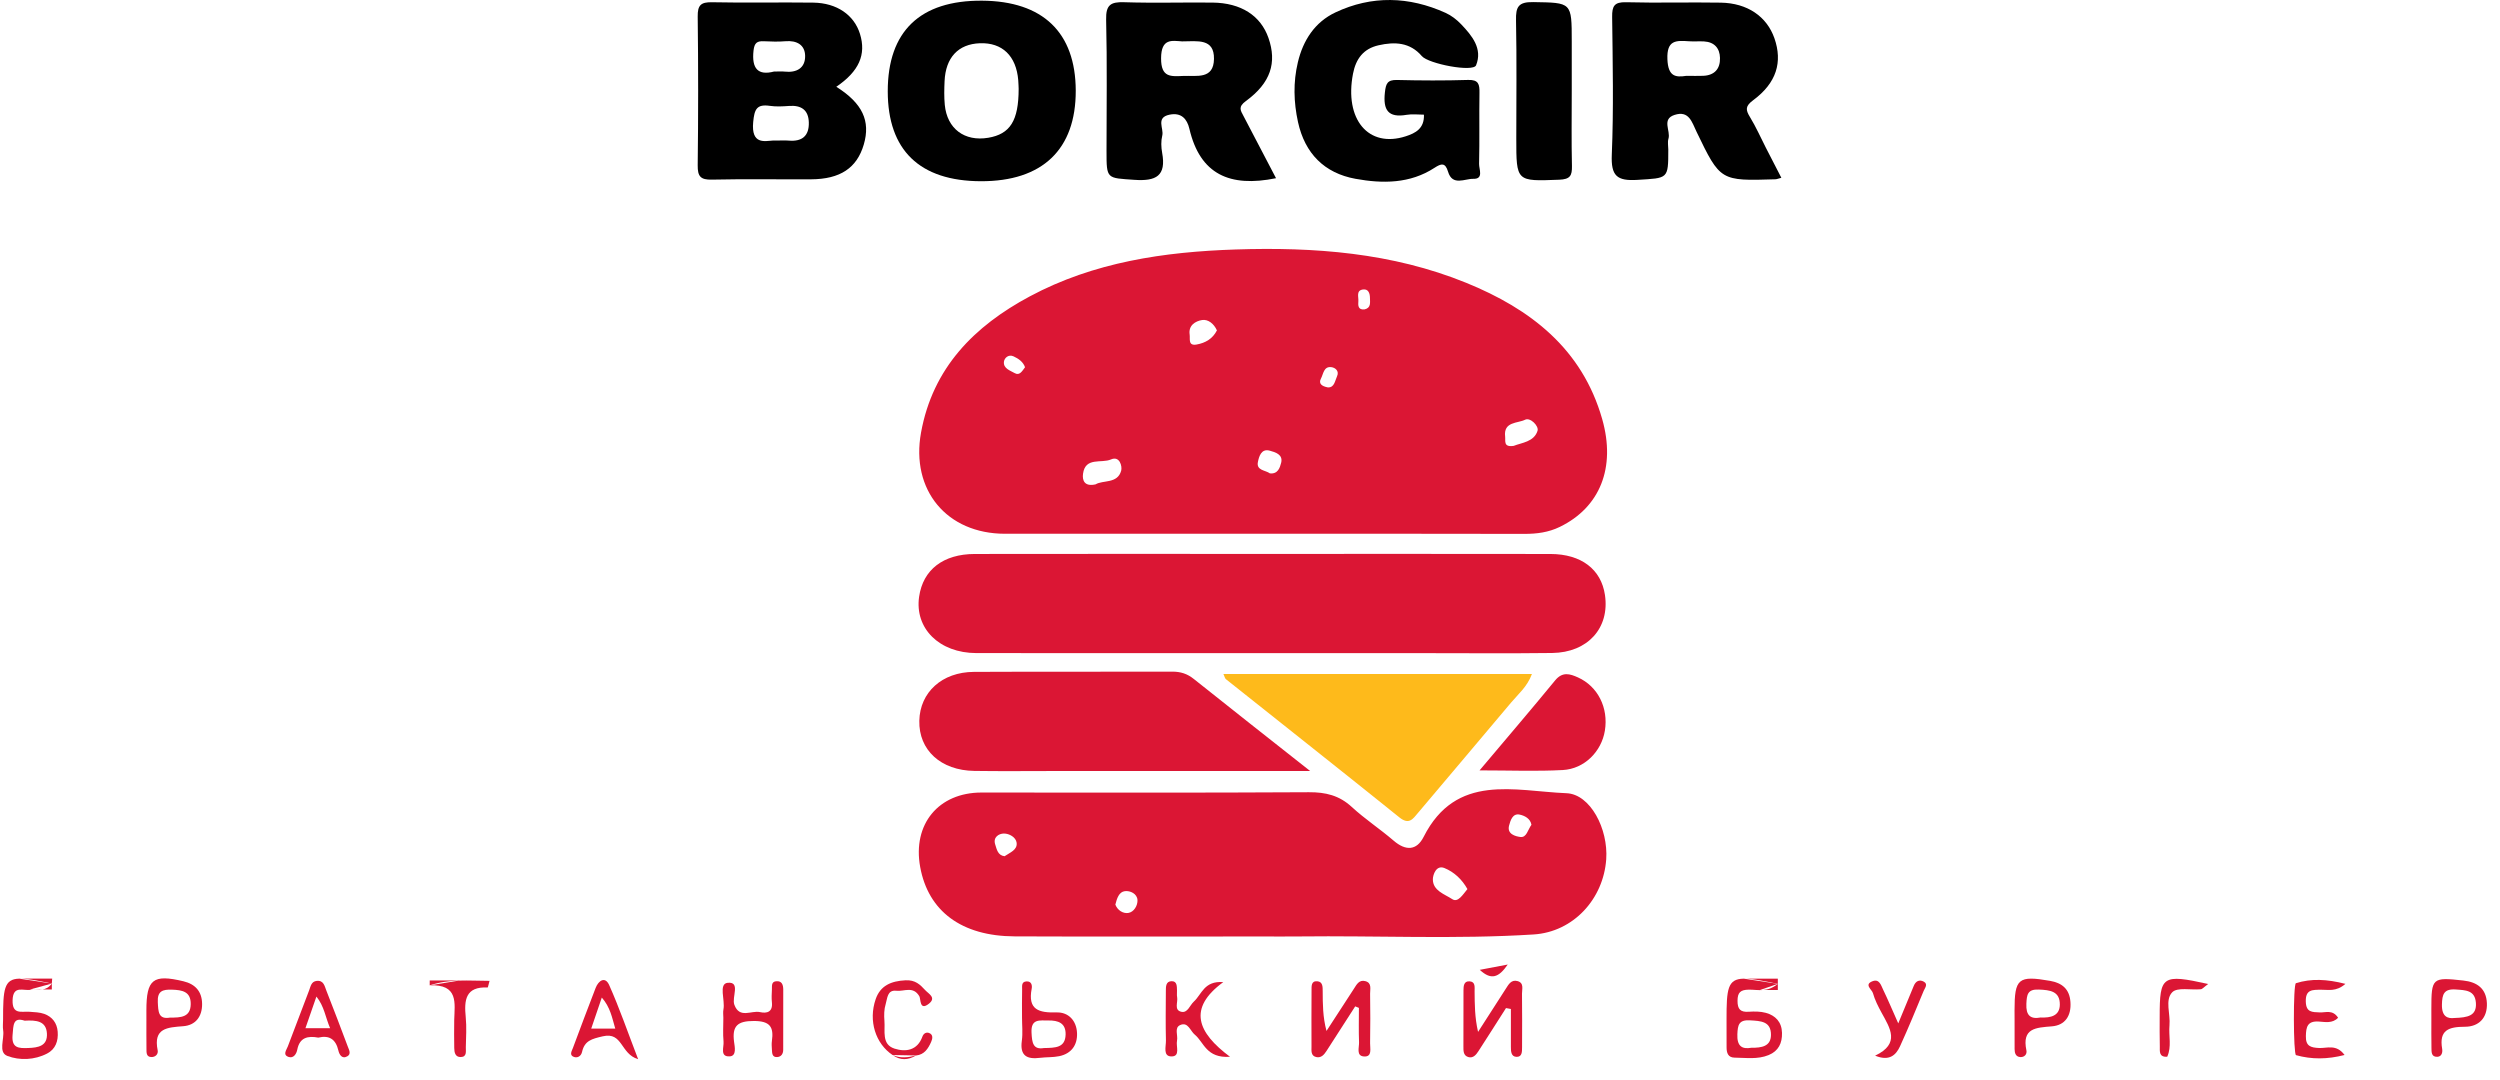
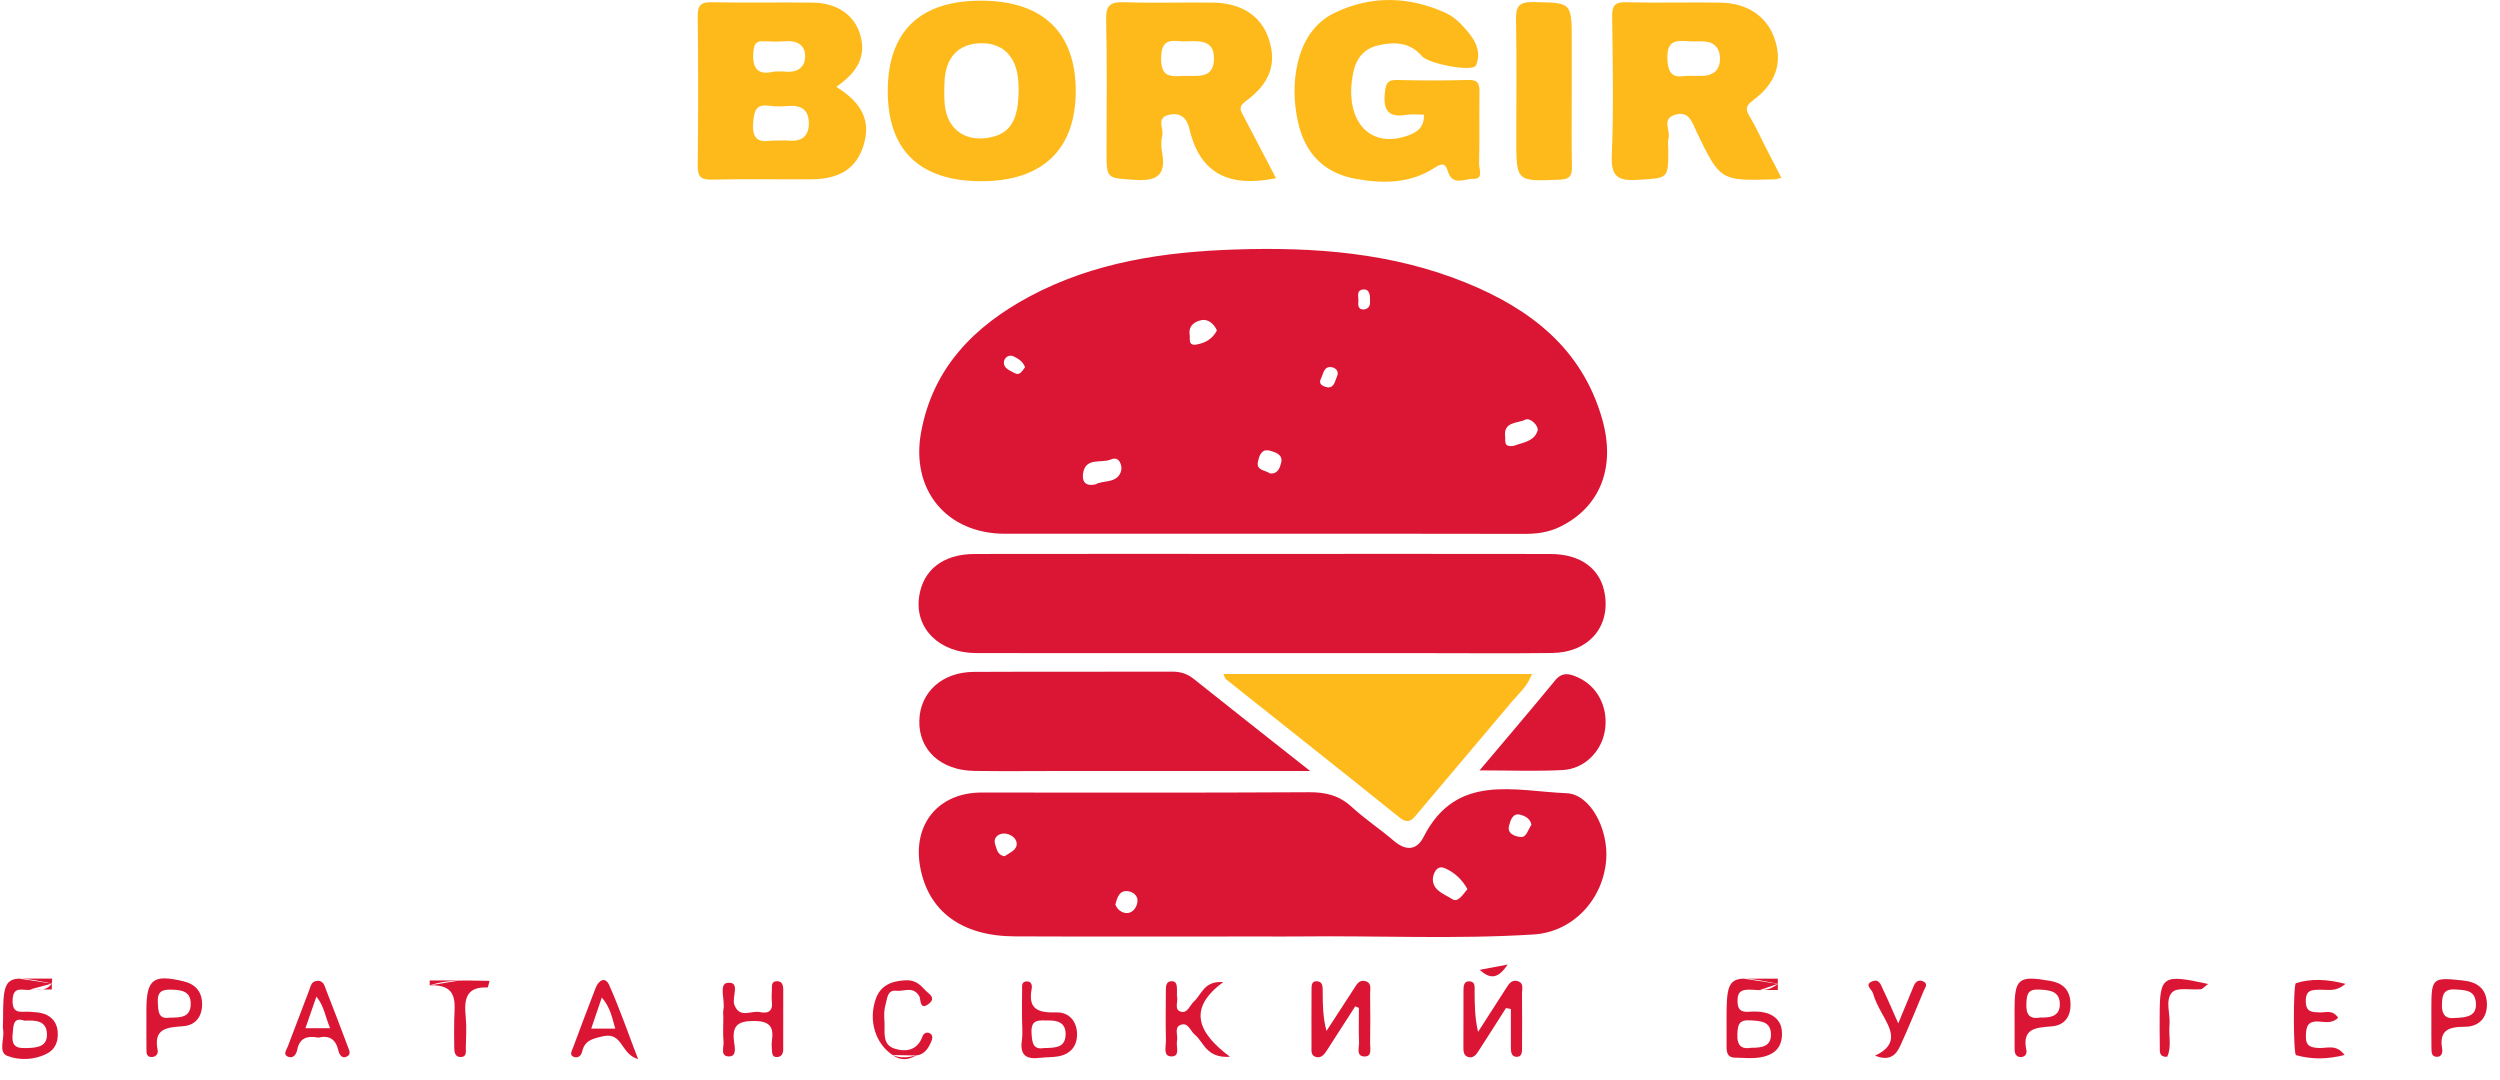
<svg xmlns="http://www.w3.org/2000/svg" version="1.1" id="Layer_1" x="0px" y="0px" width="452.333px" height="195.333px" viewBox="0 0 452.333 195.333" enable-background="new 0 0 452.333 195.333" xml:space="preserve">
-   <path fill="#FEBA1B" d="M221.357,121.952c18.712,0,37.087,0,55.819,0c-0.855,2.316-2.484,3.635-3.77,5.168  c-5.593,6.666-11.228,13.295-16.834,19.948c-0.939,1.106-1.623,2.24-3.39,0.815c-10.414-8.385-20.916-16.67-31.378-25.002  C221.629,122.743,221.587,122.441,221.357,121.952z" />
+   <path fill="#FEBA1B" d="M221.357,121.952c18.712,0,37.087,0,55.819,0c-0.855,2.316-2.484,3.635-3.77,5.168  c-5.594,6.666-11.229,13.295-16.834,19.948c-0.939,1.106-1.623,2.24-3.391,0.815c-10.414-8.385-20.916-16.67-31.378-25.002  C221.629,122.743,221.587,122.441,221.357,121.952z" />
  <g>
-     <path fill="#DB1634" d="M265.26,51.16c-13.379-5.44-27.487-6.49-41.704-6.021c-12.912,0.425-25.637,2.275-37.245,8.493   c-10.03,5.371-17.534,12.897-19.667,24.642c-1.886,10.393,4.652,18.295,15.178,18.301c15.47,0.009,30.938,0.001,46.407,0.001   c15.857,0,31.717-0.021,47.577,0.021c2.252,0.005,4.373-0.271,6.414-1.265c7.256-3.523,10.176-10.702,7.672-19.501   C286.26,63.082,276.904,55.893,265.26,51.16z M183.591,67.51c-0.825-0.47-2.08-0.843-1.947-2.055   c0.077-0.69,0.836-1.396,1.738-0.98c0.898,0.413,1.739,0.99,2.082,1.972C184.93,67.148,184.486,68.02,183.591,67.51z    M202.855,85.177c-0.672,2.391-3.284,1.642-4.632,2.461c-1.997,0.448-2.429-0.699-2.269-1.908c0.408-3.102,3.348-1.839,5.074-2.607   C202.581,82.436,203.085,84.364,202.855,85.177z M216.517,62.334c-1.601,0.288-1.153-1.029-1.268-1.79   c-0.258-1.675,1.042-2.444,2.238-2.638c1.1-0.177,2.149,0.66,2.695,1.875C219.407,61.301,218.106,62.046,216.517,62.334z    M231.799,83.749c-0.223,0.846-0.564,2.054-2.03,1.902c-0.802-0.594-2.481-0.507-2.174-2.049c0.188-0.952,0.588-2.492,2.135-2.063   C230.713,81.811,232.197,82.217,231.799,83.749z M241.917,68.077c-0.387,0.837-0.479,2.07-1.658,2.02   c-1.112-0.212-1.739-0.693-1.252-1.606c0.438-0.817,0.484-2.222,1.861-2.063C241.606,66.512,242.352,67.133,241.917,68.077z    M246.866,55.987c-1.189,0.107-1.148-0.765-1.092-1.497c0.061-0.779-0.453-1.953,0.857-2.117c0.943-0.118,1.236,0.691,1.238,1.511   C247.875,54.732,248.104,55.72,246.866,55.987z M278.195,77.938c-0.632,2.024-2.891,2.157-4.301,2.73   c-1.922,0.297-1.47-0.89-1.565-1.679c-0.33-2.74,2.28-2.374,3.606-3.043C276.885,75.467,278.459,77.085,278.195,77.938z" />
-     <path fill="#DB1634" d="M283.429,143.518c-9.392-0.375-19.962-3.717-25.849,7.904c-1.27,2.502-3.25,2.552-5.418,0.688   c-2.457-2.114-5.199-3.909-7.58-6.104c-2.266-2.092-4.73-2.684-7.762-2.666c-19.744,0.115-39.487,0.063-59.231,0.056   c-7.783,0-12.507,5.724-11.099,13.467c1.457,8.005,7.488,12.521,17.096,12.558c14.937,0.066,29.878,0.018,44.816,0.018   c2.207,0,4.414,0.023,6.623-0.004c14.152-0.17,28.32,0.531,42.453-0.359c7.213-0.455,12.643-6.434,13.141-13.604   C291.004,149.973,287.741,143.69,283.429,143.518z M181.761,154.92c-1.241-0.145-1.417-1.274-1.7-2.141   c-0.417-1.291,0.65-1.957,1.575-1.965c0.953-0.01,2.173,0.656,2.306,1.664C184.113,153.78,182.747,154.245,181.761,154.92z    M204.131,165.186c-0.931,0.137-1.936-0.48-2.326-1.514c0.279-1.118,0.65-2.303,1.731-2.434c0.953-0.117,2.21,0.461,2.273,1.607   C205.862,163.836,205.173,165.034,204.131,165.186z M262.76,162.686c-1.362-0.898-3.528-1.523-3.508-3.604   c0.006-0.783,0.593-2.629,2.088-2.025c1.763,0.715,3.205,2.07,4.166,3.809C264.672,161.866,263.788,163.37,262.76,162.686z    M275.095,151.44c-0.896-0.111-2.476-0.525-2.048-2.088c0.24-0.873,0.621-2.246,1.925-1.961c0.86,0.186,1.922,0.691,2.118,1.84   C276.429,150.125,276.217,151.579,275.095,151.44z" />
-     <path fill="#DB1634" d="M280.532,100.234c-17.294-0.034-34.593-0.011-51.888-0.011c-17.425,0-34.852-0.023-52.277,0.01   c-5.731,0.012-9.362,2.868-10.067,7.716c-0.838,5.738,3.636,10.205,10.367,10.216c26.917,0.022,53.839,0.01,80.757,0.01   c7.802,0,15.604,0.072,23.406-0.027c6.467-0.08,10.438-4.539,9.56-10.492C289.708,103.016,286.116,100.247,280.532,100.234z" />
-     <path fill="#DB1634" d="M176.213,121.566c-5.778,0.029-9.762,3.688-9.878,8.837c-0.119,5.303,3.874,8.994,9.963,9.082   c4.938,0.073,9.878,0.016,14.816,0.016c14.919,0,29.839,0,45.938,0c-7.655-6.041-14.382-11.323-21.061-16.658   c-1.184-0.948-2.391-1.327-3.905-1.321C200.128,121.568,188.171,121.504,176.213,121.566z" />
-     <path d="M151.313,15.701c4.128-2.802,5.445-5.832,4.282-9.576c-1.059-3.409-4.174-5.591-8.436-5.649   c-6.106-0.084-12.218,0.064-18.322-0.069c-2.042-0.044-2.624,0.543-2.599,2.589c0.108,8.965,0.108,17.933,0,26.9   c-0.026,2.038,0.516,2.653,2.584,2.604c5.976-0.137,11.956-0.022,17.934-0.056c5.275-0.029,8.288-2.053,9.532-6.297   C157.533,21.894,156.064,18.689,151.313,15.701z M136.339,9.144c0.159-1.426,0.666-1.741,1.905-1.679   c1.296,0.065,2.603,0.101,3.892-0.006c2.023-0.17,3.509,0.659,3.539,2.645c0.034,2.212-1.538,3.094-3.712,2.852   c-0.514-0.059-1.038-0.01-1.921-0.01C137.159,13.699,135.975,12.431,136.339,9.144z M142.721,25.441   c-0.639-0.054-1.286-0.008-2.925-0.008c-1.376,0.075-3.916,0.8-3.518-3.358c0.221-2.318,0.637-3.27,3.03-2.921   c1.133,0.167,2.317,0.097,3.468,0.014c2.184-0.157,3.501,0.709,3.566,2.975C146.413,24.579,145.134,25.649,142.721,25.441z" />
-     <path d="M245.249,32.351c4.901,0.895,9.871,0.904,14.31-1.994c1.209-0.787,1.937-0.983,2.438,0.697   c0.791,2.664,3.043,1.257,4.582,1.301c1.909,0.054,1.014-1.753,1.037-2.698c0.104-4.287,0-8.579,0.069-12.869   c0.026-1.519-0.153-2.385-2.043-2.324c-4.287,0.132-8.584,0.112-12.869,0.007c-1.76-0.043-2.026,0.663-2.2,2.263   c-0.347,3.17,0.579,4.622,3.94,4.041c0.998-0.173,2.053-0.028,3.127-0.028c0.089,2.507-1.526,3.34-3.295,3.912   c-6.765,2.183-11.138-3.07-9.539-11.333c0.522-2.698,1.892-4.514,4.616-5.133c2.927-0.665,5.691-0.549,7.836,1.957   c1.207,1.407,9.287,2.955,9.812,1.663c1.218-3.002-0.731-5.359-2.704-7.427c-0.793-0.831-1.773-1.589-2.816-2.059   c-6.616-2.992-13.354-3.183-19.932-0.077c-3.705,1.746-5.845,5.025-6.793,9.025c-0.859,3.608-0.759,7.211,0.028,10.815   C236.099,27.765,239.616,31.322,245.249,32.351z" />
-     <path d="M321.247,32.437c0.231-0.008,0.463-0.115,1.058-0.27c-0.962-1.865-1.892-3.659-2.812-5.46   c-0.943-1.843-1.779-3.751-2.857-5.512c-0.822-1.342-0.871-1.996,0.59-3.079c4.197-3.108,5.334-6.872,3.826-11.192   c-1.377-3.937-4.881-6.362-9.695-6.445c-5.709-0.097-11.428,0.078-17.139-0.075c-2.145-0.057-2.551,0.702-2.527,2.657   c0.098,8.311,0.282,16.635-0.064,24.932c-0.16,3.842,0.931,4.785,4.642,4.552c5.562-0.352,5.58-0.091,5.58-5.5   c0-0.649-0.153-1.345,0.028-1.94c0.437-1.435-1.289-3.543,1.104-4.313c2.623-0.846,3.138,1.301,3.989,3.066   C311.26,32.762,311.288,32.753,321.247,32.437z M308.167,13.717c-0.903,0.038-1.813,0.007-3.063,0.007   c-1.939,0.299-3.289,0.135-3.414-3c-0.141-3.507,1.57-3.417,3.92-3.256c0.9,0.063,1.814-0.023,2.713,0.029   c1.865,0.107,2.844,1.231,2.881,2.991C311.252,12.448,310.22,13.632,308.167,13.717z" />
-     <path d="M200.206,27.339c0.002,5.114,0.021,4.848,5.058,5.2c3.918,0.273,5.776-0.709,5.006-4.902   c-0.184-1.007-0.224-2.126,0.022-3.104c0.324-1.281-1.226-3.26,1.311-3.783c2.14-0.443,3.181,0.774,3.598,2.556   c1.926,8.244,7.3,10.644,15.674,8.936c-2.043-3.913-3.946-7.562-5.862-11.208c-0.541-1.033-1.068-1.68,0.422-2.763   c4.483-3.268,5.629-6.945,4.073-11.403c-1.409-4.046-4.968-6.345-10.117-6.4c-5.33-0.056-10.667,0.108-15.992-0.066   c-2.451-0.08-3.324,0.488-3.262,3.14C200.331,11.47,200.206,19.406,200.206,27.339z M213.874,7.488   c2.832-0.022,5.83-0.567,5.776,3.171c-0.056,3.742-3.116,2.987-5.504,3.08c-2.273,0.088-4.085,0.351-4.067-3.197   C210.094,6.88,212.059,7.369,213.874,7.488z" />
-     <path d="M177.451,32.79c11.159,0.038,17.222-5.751,17.187-16.409c-0.036-10.514-5.946-16.184-16.949-16.258   c-11.224-0.075-17.074,5.549-17.065,16.408C160.634,27.182,166.396,32.75,177.451,32.79z M170.905,14.687   c0.188-4.282,2.48-6.718,6.386-6.862c4.055-0.151,6.586,2.289,6.944,6.701c0.053,0.646,0.061,1.296,0.073,1.548   c-0.004,5.8-1.559,8.189-5.505,8.854c-4.288,0.721-7.448-1.637-7.861-5.958C170.807,17.553,170.842,16.113,170.905,14.687z" />
-     <path d="M274.348,25.029c0,7.875-0.004,7.783,7.762,7.488c1.977-0.076,2.346-0.727,2.307-2.488   c-0.106-4.531-0.035-9.066-0.035-13.6c0-2.977,0-5.957,0-8.937c0-7.143-0.002-6.992-6.98-7.113   c-2.688-0.045-3.156,0.876-3.104,3.279C274.442,10.78,274.348,17.906,274.348,25.029z" />
-     <path fill="#DB1634" d="M285.508,122.569c-1.457-0.658-2.805-1.08-4.127,0.531c-4.332,5.283-8.777,10.47-13.68,16.288   c5.526,0,10.303,0.196,15.06-0.063c3.935-0.215,7.004-3.363,7.614-7.123C291.049,128.071,289.107,124.19,285.508,122.569z" />
-     <path fill="#DB1634" d="M274.545,177.504c-1.111-0.291-1.594,0.617-2.082,1.373c-1.686,2.604-3.354,5.222-5.033,7.828   c-0.617-2.68-0.6-5.01-0.627-7.336c-0.008-0.729,0.188-1.734-0.893-1.811c-1.059-0.08-1.115,0.854-1.117,1.635   c-0.017,3.37-0.01,6.739-0.012,10.104c0,0.779-0.054,1.666,0.858,1.953c0.886,0.278,1.437-0.403,1.864-1.065   c1.676-2.588,3.324-5.192,4.982-7.791c0.293,0.054,0.588,0.11,0.885,0.164c0,2.287,0,4.573,0,6.86c0,0.8,0.032,1.761,1.004,1.8   c1.039,0.043,1.016-0.946,1.018-1.724c0.009-3.236,0.033-6.475-0.012-9.711C275.37,178.961,275.797,177.834,274.545,177.504z" />
-     <path fill="#DB1634" d="M247.898,179.803c-0.015-0.838,0.365-1.961-0.873-2.285c-1.118-0.295-1.571,0.622-2.065,1.393   c-1.646,2.543-3.303,5.082-4.953,7.623c-0.682-2.566-0.674-4.873-0.688-7.174c-0.004-0.77,0.037-1.736-0.978-1.816   c-1.141-0.094-1.032,0.922-1.039,1.664c-0.023,3.379-0.018,6.758-0.008,10.133c0.002,0.755-0.155,1.681,0.853,1.916   c0.886,0.207,1.422-0.422,1.867-1.11c1.726-2.69,3.459-5.373,5.188-8.062c0.225,0.097,0.445,0.185,0.67,0.275   c0,2.077-0.058,4.151,0.024,6.225c0.039,0.93-0.563,2.473,0.896,2.566c1.539,0.104,1.084-1.455,1.104-2.385   C247.95,185.78,247.941,182.792,247.898,179.803z" />
-     <path fill="#DB1634" d="M319.483,183.254c-0.975-0.267-2.061-0.26-3.08-0.194c-1.507,0.103-2.031-0.461-2.027-1.983   c0.004-1.529,0.549-1.988,2.033-2.017c0.816-0.014,1.685,0.146,2.614,0.063h-0.565l3.211-1.112l-6.135-0.938   c-2.975,0.03-3.147,1.885-3.145,7.365c0,1.684,0.014,3.371,0.006,5.055c-0.002,1.016,0.27,1.857,1.453,1.869   c2.059,0.021,4.154,0.354,6.15-0.461c1.799-0.736,2.473-2.169,2.426-4.021C322.377,184.92,321.254,183.737,319.483,183.254z    M316.879,189.575c-1.709,0.305-2.621-0.297-2.532-2.451c0.071-1.672,0.258-2.631,2.286-2.51c1.937,0.113,3.828,0.154,3.793,2.666   C320.396,189.325,318.747,189.595,316.879,189.575z" />
-     <path fill="#DB1634" d="M221.329,177.698c-3.471-0.277-3.901,2.231-5.32,3.521c-0.737,0.668-1.12,2.108-2.266,1.848   c-1.38-0.312-0.576-1.735-0.763-2.664c-0.075-0.375-0.003-0.774-0.022-1.166c-0.029-0.762,0.051-1.752-1.026-1.705   c-1.021,0.05-0.986,1.029-0.991,1.8c-0.015,2.983-0.06,5.971,0.015,8.953c0.025,1.047-0.585,2.858,1.005,2.858   c1.655,0.004,0.778-1.825,1-2.849c0.207-0.957-0.538-2.332,0.57-2.826c1.432-0.641,1.813,1.057,2.652,1.742   c1.645,1.345,2.055,4.293,6.366,3.996C216.667,186.823,214.832,182.459,221.329,177.698z" />
-     <path fill="#DB1634" d="M8.015,183.45c-0.825-0.302-1.768-0.31-2.663-0.386c-1.421-0.117-3.152,0.601-3.074-2.094   c0.082-2.798,1.993-1.634,3.284-1.89c0.656-0.132,1.386,0.057,2.122-0.051H5.427l3.95-1.07l-5.913-0.889   c-2.749,0.086-2.908,1.954-2.908,7.412c0,0.648-0.084,1.311,0.016,1.943c0.253,1.592-0.943,3.982,0.771,4.633   c2.209,0.835,4.884,0.752,7.178-0.436c1.529-0.793,2.047-2.268,1.917-3.951C10.317,185.094,9.457,183.976,8.015,183.45z    M5.087,189.62c-1.701,0.06-3.028,0.035-2.811-2.373c0.157-1.75,0.059-3.271,2.178-2.572c2.119-0.118,3.896,0.044,4.035,2.3   C8.629,189.265,6.911,189.56,5.087,189.62z" />
-     <path fill="#DB1634" d="M370.929,177.469c-5.757-1-6.431-0.445-6.433,5.354c0,0.518,0,1.039,0.008,1.557   c0,1.818,0,3.638,0.004,5.457c0.003,0.699,0.203,1.345,0.988,1.418c0.785,0.074,1.295-0.508,1.15-1.196   c-0.848-4.048,1.703-4.125,4.609-4.359c2.4-0.194,3.539-1.926,3.356-4.411C374.45,178.961,373.105,177.848,370.929,177.469z    M369.213,184.099c-1.83,0.342-2.674-0.361-2.575-2.481c0.079-1.638,0.19-2.668,2.264-2.574c2.009,0.086,3.815,0.287,3.789,2.737   C372.661,183.799,371.067,184.179,369.213,184.099z" />
-     <path fill="#DB1634" d="M140.441,177.538c-0.923,0.082-0.745,0.887-0.776,1.486c-0.039,0.777-0.084,1.564-0.001,2.332   c0.187,1.743-0.895,2.053-2.158,1.768c-1.557-0.349-3.679,1.239-4.634-1.319c-0.518-1.388,1.178-4.201-1.194-3.986   c-1.719,0.158-0.45,3.134-0.784,4.813c-0.1,0.498-0.016,1.037-0.016,1.556c0,1.425-0.103,2.862,0.035,4.276   c0.094,0.988-0.715,2.783,1.128,2.668c1.275-0.077,0.895-1.725,0.775-2.639c-0.374-2.869,0.619-3.771,3.602-3.764   c2.925,0.006,3.604,1.102,3.245,3.621c-0.074,0.508-0.029,1.037,0.001,1.555c0.04,0.629,0.02,1.397,0.937,1.354   c0.752-0.037,1.106-0.597,1.107-1.324c0.012-3.629,0.021-7.263,0.007-10.894C141.713,178.213,141.489,177.446,140.441,177.538z" />
-     <path fill="#DB1634" d="M419.924,179.075c1.293-0.027,2.746,0.422,4.441-1.063c-3.394-0.86-6.181-0.989-8.953-0.119   c-0.514,0.161-0.484,12.875,0.016,13.019c2.83,0.791,5.66,0.77,8.781-0.029c-1.492-2.021-3.182-1.194-4.613-1.264   c-1.524-0.076-2.426-0.328-2.387-2.152c0.035-1.664,0.274-2.762,2.324-2.637c1.133,0.067,2.475,0.399,3.506-0.687   c-0.988-1.522-2.263-0.91-3.313-0.963c-1.369-0.068-2.479,0.024-2.531-1.959C417.135,178.993,418.407,179.101,419.924,179.075z" />
-     <path fill="#DB1634" d="M33.183,177.543c-5.503-1.311-6.696-0.369-6.696,5.283c0,0.517,0,1.039,0.002,1.555   c0.003,1.814-0.013,3.63,0.011,5.44c0.008,0.621-0.045,1.394,0.861,1.433c0.77,0.035,1.304-0.537,1.167-1.215   c-0.823-4.061,1.774-4.139,4.654-4.367c2.197-0.176,3.405-1.738,3.385-4.021C36.549,179.396,35.343,178.06,33.183,177.543z    M30.762,184.116c-2.129,0.377-2.125-1.096-2.21-2.795c-0.102-2.02,0.886-2.313,2.557-2.258c1.846,0.061,3.433,0.326,3.4,2.623   C34.475,184.06,32.718,184.129,30.762,184.116z" />
-     <path fill="#DB1634" d="M191.185,183.18c-3.194,0.086-5.264-0.44-4.518-4.297c0.114-0.59-0.028-1.37-0.948-1.313   c-0.953,0.054-0.767,0.879-0.783,1.449c-0.043,1.678-0.016,3.356-0.019,5.033c-0.002,1.42,0.159,2.862-0.032,4.257   c-0.385,2.736,0.938,3.389,3.308,3.086c1.144-0.145,2.327-0.063,3.45-0.297c2.216-0.457,3.32-2.026,3.228-4.184   C194.776,184.696,193.347,183.122,191.185,183.18z M188.873,189.627c-1.969,0.338-2.149-0.975-2.236-2.803   c-0.125-2.574,1.527-2.16,3.054-2.186c1.771-0.025,3.166,0.461,3.114,2.545C192.744,189.616,190.909,189.583,188.873,189.627z" />
-     <path fill="#DB1634" d="M59.041,179.209c-0.312-0.787-0.471-1.869-1.734-1.732c-0.986,0.107-1.093,0.963-1.364,1.682   c-1.284,3.389-2.577,6.777-3.865,10.17c-0.255,0.668-0.977,1.529,0.139,1.906c0.866,0.293,1.411-0.5,1.57-1.32   c0.422-2.191,1.894-2.535,3.801-2.174c1.989-0.479,3.166,0.291,3.638,2.34c0.153,0.664,0.619,1.616,1.626,1.034   c0.73-0.418,0.297-1.166,0.08-1.743C61.653,185.977,60.371,182.583,59.041,179.209z M55.263,186.038   c0.677-1.951,1.29-3.717,1.987-5.725c1.43,1.777,1.623,3.741,2.48,5.725C58.159,186.038,56.902,186.038,55.263,186.038z" />
-     <path fill="#DB1634" d="M445.7,177.411c-5.637-0.623-5.787-0.507-5.787,5.178c-0.002,0.645,0,1.291,0.002,1.936   c0.006,1.676-0.021,3.355,0.016,5.034c0.016,0.735-0.068,1.701,1.061,1.651c0.807-0.031,0.982-0.816,0.875-1.438   c-0.588-3.414,1.197-3.99,4.127-3.998c2.48-0.002,4.082-1.582,3.967-4.266C449.846,178.872,448.211,177.685,445.7,177.411z    M444.069,184.188c-1.131,0.135-2.293-0.162-2.242-2.43c0.039-1.867,0.359-2.885,2.52-2.725c1.752,0.127,3.459,0.114,3.625,2.411   C448.141,183.795,446.51,184.11,444.069,184.188z" />
+     <path fill="#DB1634" d="M265.26,51.16c-13.379-5.44-27.487-6.49-41.704-6.021c-12.912,0.425-25.637,2.275-37.245,8.493   c-10.03,5.371-17.534,12.897-19.667,24.642c-1.886,10.393,4.652,18.295,15.178,18.301c15.47,0.009,30.938,0.001,46.407,0.001   c15.857,0,31.717-0.021,47.577,0.021c2.252,0.005,4.373-0.271,6.414-1.265c7.256-3.523,10.176-10.702,7.672-19.501   C286.26,63.082,276.904,55.893,265.26,51.16z M183.591,67.51c-0.825-0.47-2.08-0.843-1.947-2.055   c0.077-0.69,0.836-1.396,1.738-0.98c0.898,0.413,1.739,0.99,2.082,1.972C184.93,67.148,184.486,68.02,183.591,67.51z    M202.855,85.177c-0.672,2.391-3.284,1.642-4.632,2.461c-1.997,0.448-2.429-0.699-2.269-1.908c0.408-3.102,3.348-1.839,5.074-2.607   C202.581,82.436,203.085,84.364,202.855,85.177z M216.517,62.334c-1.601,0.288-1.153-1.029-1.268-1.79   c-0.258-1.675,1.042-2.444,2.238-2.638c1.1-0.177,2.149,0.66,2.695,1.875C219.407,61.301,218.106,62.046,216.517,62.334z    M231.799,83.749c-0.223,0.846-0.564,2.054-2.03,1.902c-0.802-0.594-2.481-0.507-2.174-2.049c0.188-0.952,0.588-2.492,2.135-2.063   C230.713,81.811,232.198,82.217,231.799,83.749z M241.917,68.077c-0.387,0.837-0.479,2.07-1.658,2.02   c-1.111-0.212-1.738-0.693-1.252-1.606c0.438-0.817,0.484-2.222,1.861-2.063C241.606,66.512,242.352,67.133,241.917,68.077z    M246.866,55.987c-1.189,0.107-1.148-0.765-1.092-1.497c0.061-0.779-0.453-1.953,0.857-2.117c0.943-0.118,1.236,0.691,1.238,1.511   C247.875,54.732,248.104,55.72,246.866,55.987z M278.195,77.938c-0.632,2.024-2.891,2.157-4.301,2.73   c-1.922,0.297-1.47-0.89-1.565-1.679c-0.33-2.74,2.28-2.374,3.606-3.043C276.885,75.467,278.459,77.085,278.195,77.938z" />
+     <path fill="#DB1634" d="M283.429,143.518c-9.392-0.375-19.962-3.717-25.849,7.904c-1.271,2.502-3.25,2.552-5.418,0.688   c-2.457-2.113-5.199-3.908-7.58-6.104c-2.267-2.092-4.73-2.685-7.763-2.666c-19.744,0.115-39.487,0.063-59.231,0.056   c-7.783,0-12.507,5.724-11.099,13.467c1.457,8.005,7.488,12.521,17.096,12.558c14.937,0.066,29.878,0.019,44.816,0.019   c2.207,0,4.414,0.022,6.623-0.004c14.151-0.17,28.32,0.53,42.453-0.358c7.213-0.455,12.644-6.435,13.142-13.604   C291.004,149.973,287.741,143.69,283.429,143.518z M181.761,154.92c-1.241-0.146-1.417-1.274-1.7-2.142   c-0.417-1.291,0.65-1.957,1.575-1.965c0.953-0.01,2.173,0.656,2.306,1.664C184.113,153.78,182.747,154.245,181.761,154.92z    M204.131,165.186c-0.931,0.137-1.936-0.48-2.326-1.514c0.279-1.118,0.65-2.303,1.731-2.435c0.953-0.116,2.21,0.461,2.273,1.607   C205.862,163.836,205.173,165.034,204.131,165.186z M262.76,162.686c-1.362-0.898-3.528-1.523-3.508-3.604   c0.006-0.783,0.593-2.629,2.088-2.025c1.763,0.715,3.205,2.07,4.166,3.809C264.672,161.866,263.788,163.37,262.76,162.686z    M275.095,151.44c-0.896-0.111-2.476-0.525-2.048-2.088c0.24-0.873,0.621-2.246,1.925-1.961c0.86,0.186,1.922,0.691,2.118,1.84   C276.429,150.125,276.217,151.579,275.095,151.44z" />
+     <path fill="#DB1634" d="M280.532,100.234c-17.294-0.034-34.593-0.011-51.888-0.011c-17.425,0-34.852-0.023-52.277,0.01   c-5.731,0.012-9.362,2.868-10.067,7.717c-0.838,5.737,3.636,10.204,10.367,10.215c26.917,0.022,53.839,0.01,80.757,0.01   c7.802,0,15.604,0.072,23.406-0.026c6.467-0.08,10.438-4.539,9.56-10.492C289.708,103.016,286.116,100.247,280.532,100.234z" />
+     <path fill="#DB1634" d="M176.213,121.566c-5.778,0.029-9.762,3.688-9.878,8.837c-0.119,5.303,3.874,8.994,9.963,9.082   c4.938,0.073,9.878,0.016,14.816,0.016c14.919,0,29.839,0,45.938,0c-7.654-6.041-14.381-11.322-21.06-16.657   c-1.184-0.948-2.391-1.327-3.905-1.321C200.128,121.568,188.171,121.504,176.213,121.566z" />
+     <path fill="#FEBA1B" d="M151.313,15.701c4.128-2.802,5.445-5.832,4.282-9.576c-1.059-3.409-4.174-5.591-8.436-5.649   c-6.106-0.084-12.218,0.064-18.322-0.069c-2.042-0.044-2.624,0.543-2.599,2.589c0.108,8.965,0.108,17.933,0,26.9   c-0.026,2.038,0.516,2.653,2.584,2.604c5.976-0.137,11.956-0.022,17.934-0.056c5.275-0.029,8.288-2.053,9.532-6.297   C157.533,21.894,156.064,18.689,151.313,15.701z M136.339,9.144c0.159-1.426,0.666-1.741,1.905-1.679   c1.296,0.065,2.603,0.101,3.892-0.006c2.023-0.17,3.509,0.659,3.539,2.645c0.034,2.212-1.538,3.094-3.712,2.852   c-0.514-0.059-1.038-0.01-1.921-0.01C137.159,13.699,135.975,12.431,136.339,9.144z M142.721,25.441   c-0.639-0.054-1.286-0.008-2.925-0.008c-1.376,0.075-3.916,0.8-3.518-3.358c0.221-2.318,0.637-3.27,3.03-2.921   c1.133,0.167,2.317,0.097,3.468,0.014c2.184-0.157,3.501,0.709,3.566,2.975C146.413,24.579,145.134,25.649,142.721,25.441z" />
+     <path fill="#FEBA1B" d="M245.249,32.351c4.901,0.895,9.871,0.904,14.311-1.994c1.209-0.787,1.938-0.983,2.438,0.697   c0.791,2.664,3.043,1.257,4.582,1.301c1.909,0.054,1.014-1.753,1.037-2.698c0.104-4.287,0-8.579,0.069-12.869   c0.026-1.519-0.153-2.385-2.043-2.324c-4.287,0.132-8.584,0.112-12.869,0.007c-1.76-0.043-2.026,0.663-2.2,2.263   c-0.347,3.17,0.579,4.622,3.94,4.041c0.997-0.173,2.053-0.028,3.127-0.028c0.089,2.507-1.526,3.34-3.296,3.912   c-6.764,2.183-11.137-3.07-9.538-11.333c0.522-2.698,1.892-4.514,4.616-5.133c2.927-0.665,5.69-0.549,7.836,1.957   c1.207,1.407,9.287,2.955,9.812,1.663c1.218-3.002-0.731-5.359-2.704-7.427c-0.793-0.831-1.773-1.589-2.816-2.059   c-6.615-2.992-13.354-3.183-19.932-0.077c-3.705,1.746-5.845,5.025-6.793,9.025c-0.859,3.608-0.759,7.211,0.028,10.815   C236.099,27.765,239.616,31.322,245.249,32.351z" />
+     <path fill="#FEBA1B" d="M321.247,32.437c0.231-0.008,0.463-0.115,1.059-0.27c-0.963-1.865-1.893-3.659-2.813-5.46   c-0.943-1.843-1.779-3.751-2.856-5.512c-0.822-1.342-0.871-1.996,0.59-3.079c4.196-3.108,5.334-6.872,3.825-11.192   c-1.377-3.937-4.881-6.362-9.694-6.445c-5.709-0.097-11.428,0.078-17.14-0.075c-2.145-0.057-2.551,0.702-2.526,2.657   c0.099,8.311,0.282,16.635-0.063,24.932c-0.16,3.842,0.931,4.785,4.642,4.552c5.562-0.352,5.58-0.091,5.58-5.5   c0-0.649-0.153-1.345,0.028-1.94c0.437-1.435-1.289-3.543,1.104-4.313c2.623-0.846,3.139,1.301,3.989,3.066   C311.26,32.762,311.288,32.753,321.247,32.437z M308.167,13.717c-0.902,0.038-1.813,0.007-3.063,0.007   c-1.939,0.299-3.289,0.135-3.414-3c-0.141-3.507,1.57-3.417,3.92-3.256c0.9,0.063,1.814-0.023,2.713,0.029   c1.865,0.107,2.844,1.231,2.881,2.991C311.252,12.448,310.22,13.632,308.167,13.717z" />
+     <path fill="#FEBA1B" d="M200.206,27.339c0.002,5.114,0.021,4.848,5.058,5.2c3.918,0.273,5.776-0.709,5.006-4.902   c-0.184-1.007-0.224-2.126,0.022-3.104c0.324-1.281-1.226-3.26,1.311-3.783c2.14-0.443,3.181,0.774,3.598,2.556   c1.926,8.244,7.3,10.644,15.674,8.936c-2.043-3.913-3.946-7.562-5.862-11.208c-0.541-1.033-1.068-1.68,0.422-2.763   c4.483-3.268,5.629-6.945,4.073-11.403c-1.409-4.046-4.968-6.345-10.117-6.4c-5.33-0.056-10.667,0.108-15.992-0.066   c-2.451-0.08-3.324,0.488-3.262,3.14C200.331,11.47,200.206,19.406,200.206,27.339z M213.874,7.488   c2.832-0.022,5.83-0.567,5.776,3.171c-0.056,3.742-3.116,2.987-5.504,3.08c-2.273,0.088-4.085,0.351-4.067-3.197   C210.094,6.88,212.059,7.369,213.874,7.488z" />
+     <path fill="#FEBA1B" d="M177.451,32.79c11.159,0.038,17.222-5.751,17.187-16.409c-0.036-10.514-5.946-16.184-16.949-16.258   c-11.224-0.075-17.074,5.549-17.065,16.408C160.634,27.182,166.396,32.75,177.451,32.79z M170.905,14.687   c0.188-4.282,2.48-6.718,6.386-6.862c4.055-0.151,6.586,2.289,6.944,6.701c0.053,0.646,0.061,1.296,0.073,1.548   c-0.004,5.8-1.559,8.189-5.505,8.854c-4.288,0.721-7.448-1.637-7.861-5.958C170.807,17.553,170.842,16.113,170.905,14.687z" />
+     <path fill="#FEBA1B" d="M274.348,25.029c0,7.875-0.004,7.783,7.762,7.488c1.977-0.076,2.346-0.727,2.307-2.488   c-0.105-4.531-0.035-9.066-0.035-13.6c0-2.977,0-5.957,0-8.937c0-7.143-0.002-6.992-6.979-7.113   c-2.688-0.045-3.155,0.876-3.104,3.279C274.442,10.78,274.348,17.906,274.348,25.029z" />
+     <path fill="#DB1634" d="M285.508,122.569c-1.457-0.658-2.805-1.08-4.127,0.531c-4.332,5.283-8.777,10.47-13.68,16.288   c5.525,0,10.303,0.196,15.059-0.063c3.936-0.215,7.005-3.363,7.615-7.123C291.049,128.071,289.107,124.19,285.508,122.569z" />
+     <path fill="#DB1634" d="M274.545,177.504c-1.111-0.291-1.594,0.617-2.082,1.373c-1.687,2.604-3.354,5.222-5.033,7.828   c-0.617-2.681-0.6-5.011-0.627-7.336c-0.008-0.729,0.188-1.734-0.893-1.812c-1.06-0.08-1.115,0.854-1.117,1.635   c-0.018,3.37-0.01,6.739-0.012,10.104c0,0.779-0.055,1.666,0.857,1.953c0.886,0.277,1.438-0.403,1.863-1.065   c1.677-2.588,3.324-5.192,4.982-7.791c0.293,0.054,0.588,0.11,0.885,0.164c0,2.287,0,4.573,0,6.86c0,0.8,0.032,1.761,1.004,1.8   c1.039,0.043,1.017-0.946,1.019-1.724c0.009-3.236,0.032-6.476-0.013-9.711C275.37,178.961,275.797,177.834,274.545,177.504z" />
+     <path fill="#DB1634" d="M247.898,179.803c-0.015-0.838,0.365-1.961-0.873-2.285c-1.118-0.295-1.571,0.622-2.065,1.393   c-1.646,2.543-3.303,5.082-4.953,7.623c-0.682-2.565-0.674-4.873-0.688-7.174c-0.004-0.77,0.037-1.736-0.979-1.816   c-1.141-0.094-1.031,0.922-1.039,1.664c-0.022,3.379-0.018,6.758-0.008,10.133c0.002,0.756-0.154,1.682,0.854,1.916   c0.887,0.207,1.422-0.422,1.867-1.109c1.727-2.689,3.459-5.373,5.188-8.063c0.225,0.098,0.445,0.186,0.67,0.275   c0,2.077-0.058,4.151,0.024,6.225c0.039,0.931-0.563,2.474,0.896,2.566c1.539,0.104,1.084-1.455,1.104-2.385   C247.95,185.78,247.941,182.792,247.898,179.803z" />
+     <path fill="#DB1634" d="M319.483,183.254c-0.975-0.268-2.061-0.26-3.08-0.194c-1.507,0.103-2.031-0.461-2.027-1.983   c0.004-1.529,0.549-1.988,2.033-2.017c0.816-0.015,1.686,0.146,2.614,0.063h-0.565l3.211-1.112l-6.135-0.938   c-2.975,0.03-3.146,1.885-3.145,7.365c0,1.684,0.014,3.371,0.006,5.055c-0.002,1.016,0.27,1.857,1.453,1.869   c2.059,0.021,4.154,0.354,6.15-0.461c1.799-0.736,2.473-2.169,2.426-4.021C322.377,184.92,321.254,183.737,319.483,183.254z    M316.879,189.575c-1.709,0.305-2.621-0.297-2.532-2.451c0.071-1.672,0.258-2.631,2.286-2.51c1.937,0.113,3.828,0.154,3.793,2.666   C320.396,189.325,318.747,189.595,316.879,189.575z" />
+     <path fill="#DB1634" d="M221.329,177.698c-3.471-0.277-3.901,2.231-5.32,3.521c-0.737,0.668-1.12,2.107-2.266,1.848   c-1.38-0.313-0.576-1.734-0.763-2.664c-0.075-0.375-0.003-0.773-0.022-1.166c-0.029-0.762,0.051-1.752-1.026-1.705   c-1.021,0.051-0.986,1.029-0.991,1.801c-0.015,2.982-0.06,5.971,0.015,8.953c0.025,1.047-0.585,2.857,1.005,2.857   c1.655,0.004,0.778-1.825,1-2.85c0.207-0.957-0.538-2.332,0.57-2.825c1.432-0.642,1.813,1.057,2.652,1.741   c1.645,1.346,2.055,4.293,6.366,3.996C216.667,186.823,214.832,182.459,221.329,177.698z" />
+     <path fill="#DB1634" d="M8.015,183.45c-0.825-0.302-1.768-0.31-2.663-0.386c-1.421-0.117-3.152,0.601-3.074-2.094   c0.082-2.798,1.993-1.634,3.284-1.89c0.656-0.133,1.386,0.057,2.122-0.052H5.427l3.95-1.069l-5.913-0.89   c-2.749,0.086-2.908,1.954-2.908,7.412c0,0.647-0.084,1.312,0.016,1.942c0.253,1.593-0.943,3.982,0.771,4.634   c2.209,0.835,4.884,0.752,7.178-0.437c1.529-0.793,2.047-2.268,1.917-3.951C10.317,185.094,9.457,183.976,8.015,183.45z    M5.087,189.62c-1.701,0.061-3.028,0.035-2.811-2.373c0.157-1.75,0.059-3.271,2.178-2.572c2.119-0.117,3.896,0.045,4.035,2.301   C8.629,189.265,6.911,189.56,5.087,189.62z" />
+     <path fill="#DB1634" d="M370.929,177.469c-5.757-1-6.431-0.445-6.433,5.354c0,0.518,0,1.039,0.008,1.557   c0,1.818,0,3.639,0.004,5.457c0.002,0.699,0.203,1.346,0.988,1.418c0.784,0.074,1.295-0.508,1.149-1.195   c-0.849-4.048,1.703-4.125,4.608-4.359c2.4-0.193,3.539-1.926,3.356-4.41C374.45,178.961,373.105,177.848,370.929,177.469z    M369.213,184.099c-1.83,0.342-2.674-0.361-2.575-2.481c0.079-1.638,0.19-2.668,2.264-2.574c2.009,0.086,3.815,0.287,3.789,2.737   C372.661,183.799,371.067,184.179,369.213,184.099z" />
+     <path fill="#DB1634" d="M140.441,177.538c-0.923,0.082-0.745,0.887-0.776,1.486c-0.039,0.777-0.084,1.564-0.001,2.332   c0.187,1.743-0.895,2.053-2.158,1.768c-1.557-0.349-3.679,1.239-4.634-1.318c-0.518-1.389,1.178-4.201-1.194-3.986   c-1.719,0.158-0.45,3.135-0.784,4.813c-0.1,0.498-0.016,1.037-0.016,1.557c0,1.425-0.103,2.861,0.035,4.275   c0.094,0.988-0.715,2.783,1.128,2.668c1.275-0.076,0.895-1.725,0.775-2.639c-0.374-2.869,0.619-3.771,3.602-3.764   c2.925,0.006,3.604,1.102,3.245,3.621c-0.074,0.508-0.029,1.037,0.001,1.555c0.04,0.629,0.02,1.397,0.937,1.354   c0.752-0.036,1.106-0.596,1.107-1.323c0.012-3.629,0.021-7.263,0.007-10.894C141.713,178.213,141.489,177.446,140.441,177.538z" />
+     <path fill="#DB1634" d="M419.924,179.075c1.293-0.027,2.746,0.422,4.441-1.063c-3.395-0.86-6.182-0.989-8.953-0.119   c-0.515,0.161-0.484,12.875,0.016,13.02c2.83,0.791,5.66,0.77,8.781-0.029c-1.492-2.021-3.182-1.194-4.613-1.264   c-1.523-0.076-2.426-0.328-2.387-2.152c0.035-1.664,0.273-2.762,2.324-2.637c1.133,0.066,2.475,0.398,3.506-0.688   c-0.988-1.521-2.264-0.91-3.313-0.963c-1.369-0.068-2.479,0.023-2.531-1.959C417.135,178.993,418.407,179.101,419.924,179.075z" />
+     <path fill="#DB1634" d="M33.183,177.543c-5.503-1.312-6.696-0.369-6.696,5.283c0,0.517,0,1.038,0.002,1.555   c0.003,1.813-0.013,3.63,0.011,5.439c0.008,0.621-0.045,1.395,0.861,1.434c0.77,0.035,1.304-0.537,1.167-1.215   c-0.823-4.062,1.774-4.14,4.654-4.367c2.197-0.176,3.405-1.738,3.385-4.021C36.549,179.396,35.343,178.06,33.183,177.543z    M30.762,184.116c-2.129,0.377-2.125-1.096-2.21-2.795c-0.102-2.02,0.886-2.313,2.557-2.258c1.846,0.061,3.433,0.326,3.4,2.623   C34.475,184.06,32.718,184.129,30.762,184.116z" />
+     <path fill="#DB1634" d="M191.185,183.18c-3.194,0.086-5.264-0.44-4.518-4.297c0.114-0.59-0.028-1.37-0.948-1.313   c-0.953,0.054-0.767,0.879-0.783,1.449c-0.043,1.678-0.016,3.356-0.019,5.033c-0.002,1.42,0.159,2.862-0.032,4.257   c-0.385,2.736,0.938,3.389,3.308,3.086c1.144-0.145,2.327-0.063,3.45-0.297c2.216-0.457,3.32-2.026,3.228-4.184   C194.776,184.696,193.347,183.122,191.185,183.18z M188.873,189.627c-1.969,0.338-2.149-0.976-2.236-2.803   c-0.125-2.574,1.527-2.16,3.054-2.187c1.771-0.025,3.166,0.461,3.114,2.545C192.744,189.616,190.909,189.583,188.873,189.627z" />
+     <path fill="#DB1634" d="M59.041,179.209c-0.312-0.787-0.471-1.869-1.734-1.732c-0.986,0.107-1.093,0.963-1.364,1.682   c-1.284,3.389-2.577,6.777-3.865,10.17c-0.255,0.668-0.977,1.529,0.139,1.906c0.866,0.293,1.411-0.5,1.57-1.32   c0.422-2.19,1.894-2.535,3.801-2.174c1.989-0.479,3.166,0.291,3.638,2.34c0.153,0.664,0.619,1.616,1.626,1.034   c0.73-0.418,0.297-1.165,0.08-1.743C61.653,185.977,60.371,182.583,59.041,179.209z M55.263,186.038   c0.677-1.951,1.29-3.717,1.987-5.725c1.43,1.777,1.623,3.741,2.48,5.725C58.159,186.038,56.902,186.038,55.263,186.038z" />
+     <path fill="#DB1634" d="M445.7,177.411c-5.637-0.623-5.787-0.507-5.787,5.178c-0.002,0.646,0,1.291,0.002,1.937   c0.006,1.677-0.02,3.354,0.016,5.034c0.018,0.734-0.066,1.701,1.063,1.65c0.807-0.03,0.98-0.815,0.875-1.438   c-0.588-3.414,1.197-3.99,4.127-3.998c2.479-0.002,4.082-1.582,3.967-4.266C449.846,178.872,448.211,177.685,445.7,177.411z    M444.069,184.188c-1.131,0.135-2.293-0.162-2.242-2.43c0.039-1.867,0.359-2.885,2.52-2.725c1.752,0.127,3.459,0.113,3.625,2.41   C448.141,183.795,446.51,184.11,444.069,184.188z" />
    <path fill="#DB1634" d="M107.774,178.738c-1.413,3.614-2.752,7.257-4.117,10.886c-0.216,0.573-0.693,1.287,0.179,1.608   c0.654,0.244,1.303-0.146,1.471-0.885c0.467-2.065,1.757-2.377,3.772-2.847c3.623-0.84,3.145,3.187,6.379,4.14   c-1.907-4.959-3.387-9.265-5.235-13.402C109.489,176.597,108.292,177.411,107.774,178.738z M106.971,186.11   c0.642-1.881,1.212-3.561,1.915-5.619c1.55,1.776,1.853,3.635,2.436,5.619C109.692,186.11,108.558,186.11,106.971,186.11z" />
-     <path fill="#DB1634" d="M348.081,177.616c-0.793-0.436-1.463-0.119-1.826,0.781c-0.809,2.002-1.645,3.991-2.797,6.768   c-1.096-2.463-1.877-4.321-2.754-6.138c-0.365-0.767-0.674-1.95-1.877-1.5c-1.627,0.603-0.131,1.509,0.047,2.154   c0.342,1.231,0.944,2.411,1.562,3.545c1.528,2.804,3.44,5.592-1.166,7.78c2.556,1.043,3.762-0.071,4.512-1.709   c1.509-3.297,2.888-6.657,4.273-10.012C348.265,178.778,348.899,178.069,348.081,177.616z" />
-     <path fill="#DB1634" d="M83.02,177.424l-5.271,0.854c5.245-0.215,4.518,3.219,4.435,6.26c-0.046,1.688-0.005,3.377,0.004,5.07   c0.006,0.828,0.183,1.673,1.184,1.646c1.146-0.03,0.895-1.055,0.911-1.765c0.039-1.817,0.162-3.653-0.017-5.456   c-0.303-3.068-0.065-5.563,3.971-5.365c0.054,0,0.127-0.439,0.338-1.197C86.703,177.471,84.872,177.362,83.02,177.424z" />
-     <path fill="#DB1634" d="M168.099,186.899c-0.498-0.191-0.995,0.074-1.205,0.658c-0.907,2.527-3.039,2.824-5.059,2.17   c-2.355-0.768-1.659-3.182-1.812-5.008c-0.086-1.016-0.067-2.117,0.232-3.074c0.305-0.979,0.255-2.578,1.92-2.383   c1.389,0.162,3.06-0.912,4.17,1.008c0.273,0.473,0.007,2.707,1.737,1.324c1.367-1.092-0.063-1.772-0.672-2.436   c-0.937-1.023-1.811-1.878-3.563-1.791c-2.609,0.129-4.561,0.957-5.407,3.411c-1.358,3.941-0.015,8.06,3.054,10.109   c1.417,0.028,2.833,0.057,4.25,0.084c-0.004,0.002-0.008,0.004-0.012,0.006c0.004-0.001,0.009-0.002,0.014-0.003   c1.503-0.152,2.19-1.248,2.725-2.445C168.722,187.963,168.898,187.202,168.099,186.899z" />
-     <path fill="#DB1634" d="M390.758,183.909c0,1.81-0.027,3.625,0.023,5.438c0.018,0.836-0.205,1.944,1.34,1.853   c0.84-1.832,0.232-3.794,0.41-5.688c0.195-2.041-0.854-4.579,0.496-5.976c0.916-0.953,3.395-0.375,5.164-0.547   c0.301-0.031,0.566-0.385,1.344-0.951C391.231,176.2,390.758,176.545,390.758,183.909z" />
+     <path fill="#DB1634" d="M348.081,177.616c-0.793-0.436-1.463-0.119-1.826,0.781c-0.809,2.002-1.645,3.991-2.797,6.768   c-1.096-2.463-1.877-4.32-2.754-6.138c-0.365-0.767-0.674-1.95-1.877-1.5c-1.627,0.603-0.131,1.509,0.047,2.154   c0.342,1.231,0.944,2.411,1.563,3.545c1.527,2.804,3.439,5.592-1.166,7.78c2.557,1.043,3.762-0.071,4.512-1.709   c1.51-3.297,2.889-6.657,4.273-10.012C348.265,178.778,348.899,178.069,348.081,177.616z" />
+     <path fill="#DB1634" d="M83.02,177.424l-5.271,0.854c5.245-0.215,4.518,3.219,4.435,6.26c-0.046,1.688-0.005,3.377,0.004,5.07   c0.006,0.828,0.183,1.673,1.184,1.646c1.146-0.03,0.895-1.055,0.911-1.766c0.039-1.816,0.162-3.652-0.017-5.455   c-0.303-3.068-0.065-5.563,3.971-5.365c0.054,0,0.127-0.439,0.338-1.197C86.703,177.471,84.872,177.362,83.02,177.424z" />
+     <path fill="#DB1634" d="M168.099,186.899c-0.498-0.191-0.995,0.074-1.205,0.658c-0.907,2.527-3.039,2.824-5.059,2.17   c-2.355-0.768-1.659-3.182-1.812-5.008c-0.086-1.016-0.067-2.117,0.232-3.074c0.305-0.979,0.255-2.578,1.92-2.383   c1.389,0.162,3.06-0.912,4.17,1.008c0.273,0.473,0.007,2.707,1.737,1.324c1.367-1.092-0.063-1.772-0.672-2.436   c-0.937-1.023-1.811-1.879-3.563-1.791c-2.609,0.129-4.561,0.957-5.407,3.41c-1.358,3.941-0.015,8.061,3.054,10.109   c1.417,0.027,2.833,0.057,4.25,0.084c-0.004,0.002-0.008,0.004-0.012,0.006c0.004-0.001,0.009-0.002,0.014-0.003   c1.503-0.152,2.19-1.248,2.725-2.445C168.722,187.963,168.898,187.202,168.099,186.899z" />
+     <path fill="#DB1634" d="M390.758,183.909c0,1.811-0.027,3.625,0.023,5.438c0.018,0.836-0.205,1.944,1.34,1.853   c0.84-1.832,0.231-3.794,0.41-5.688c0.194-2.041-0.855-4.579,0.495-5.977c0.916-0.953,3.396-0.375,5.164-0.547   c0.302-0.031,0.565-0.385,1.345-0.951C391.231,176.2,390.758,176.545,390.758,183.909z" />
    <path fill="#DB1634" d="M272.799,174.515c-1.967,0.375-3.391,0.644-5.059,0.961C269.825,177.417,271.192,176.853,272.799,174.515z" />
-     <path fill="#DB1634" d="M161.494,190.888c1.393,1.018,2.808,0.935,4.238,0.09C164.31,191.337,162.894,191.517,161.494,190.888z" />
+     <path fill="#DB1634" d="M161.494,190.888c1.393,1.018,2.808,0.935,4.238,0.09C164.31,191.336,162.894,191.517,161.494,190.888z" />
    <path fill="#DB1634" d="M83.162,177.401h-5.413v0.877c1.81-0.592,3.55-0.797,5.271-0.854L83.162,177.401z" />
    <path fill="#DB1634" d="M7.684,179.03h1.693v-1.07C8.829,178.685,8.254,178.947,7.684,179.03z" />
    <path fill="#DB1634" d="M9.442,177.061H3.396l0.068,0.01c1.303-0.04,3.182,0.316,5.913,0.889L9.442,177.061z" />
-     <path fill="#DB1634" d="M321.668,179.124v-1.112c-0.938,0.775-1.816,1.039-2.646,1.112H321.668z" />
-     <path fill="#DB1634" d="M321.668,177.068h-6.164l0.029,0.005c1.368-0.015,3.326,0.355,6.135,0.938V177.068z" />
+     <path fill="#DB1634" d="M321.668,179.124v-1.111c-0.938,0.775-1.816,1.039-2.646,1.111H321.668z" />
+     <path fill="#DB1634" d="M321.668,177.068h-6.164l0.029,0.005c1.367-0.015,3.325,0.355,6.135,0.938V177.068z" />
  </g>
</svg>
